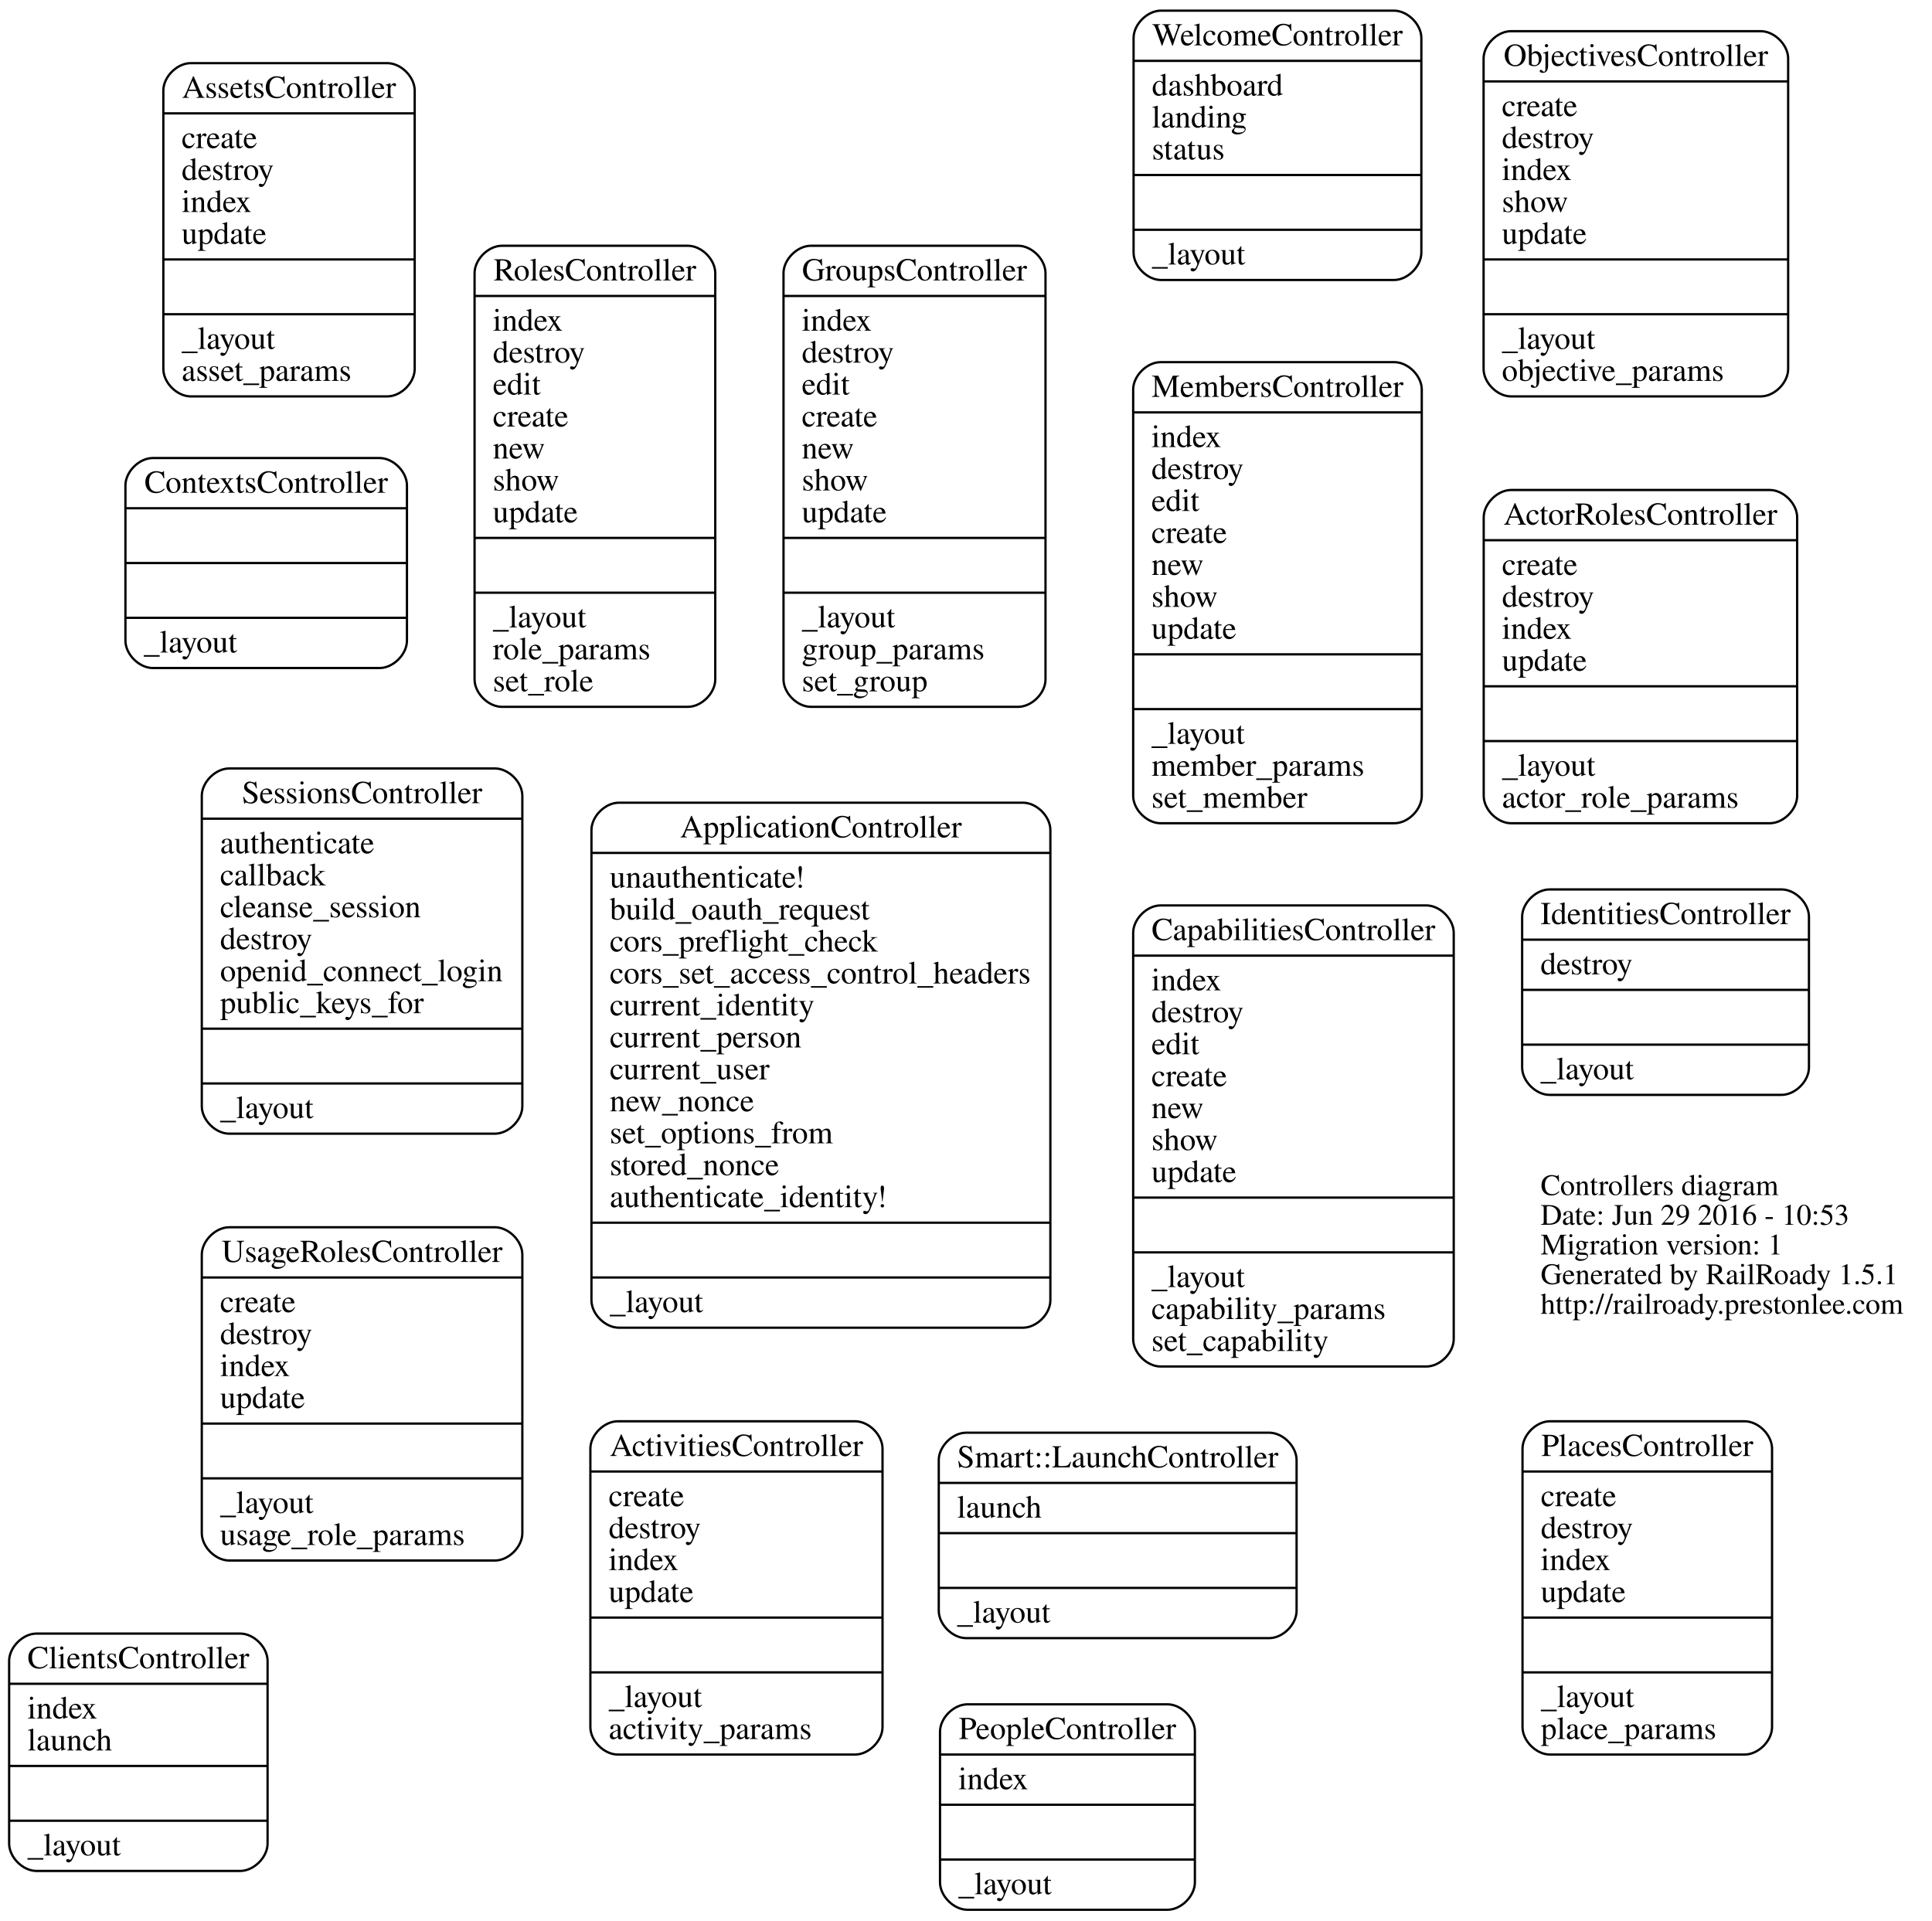
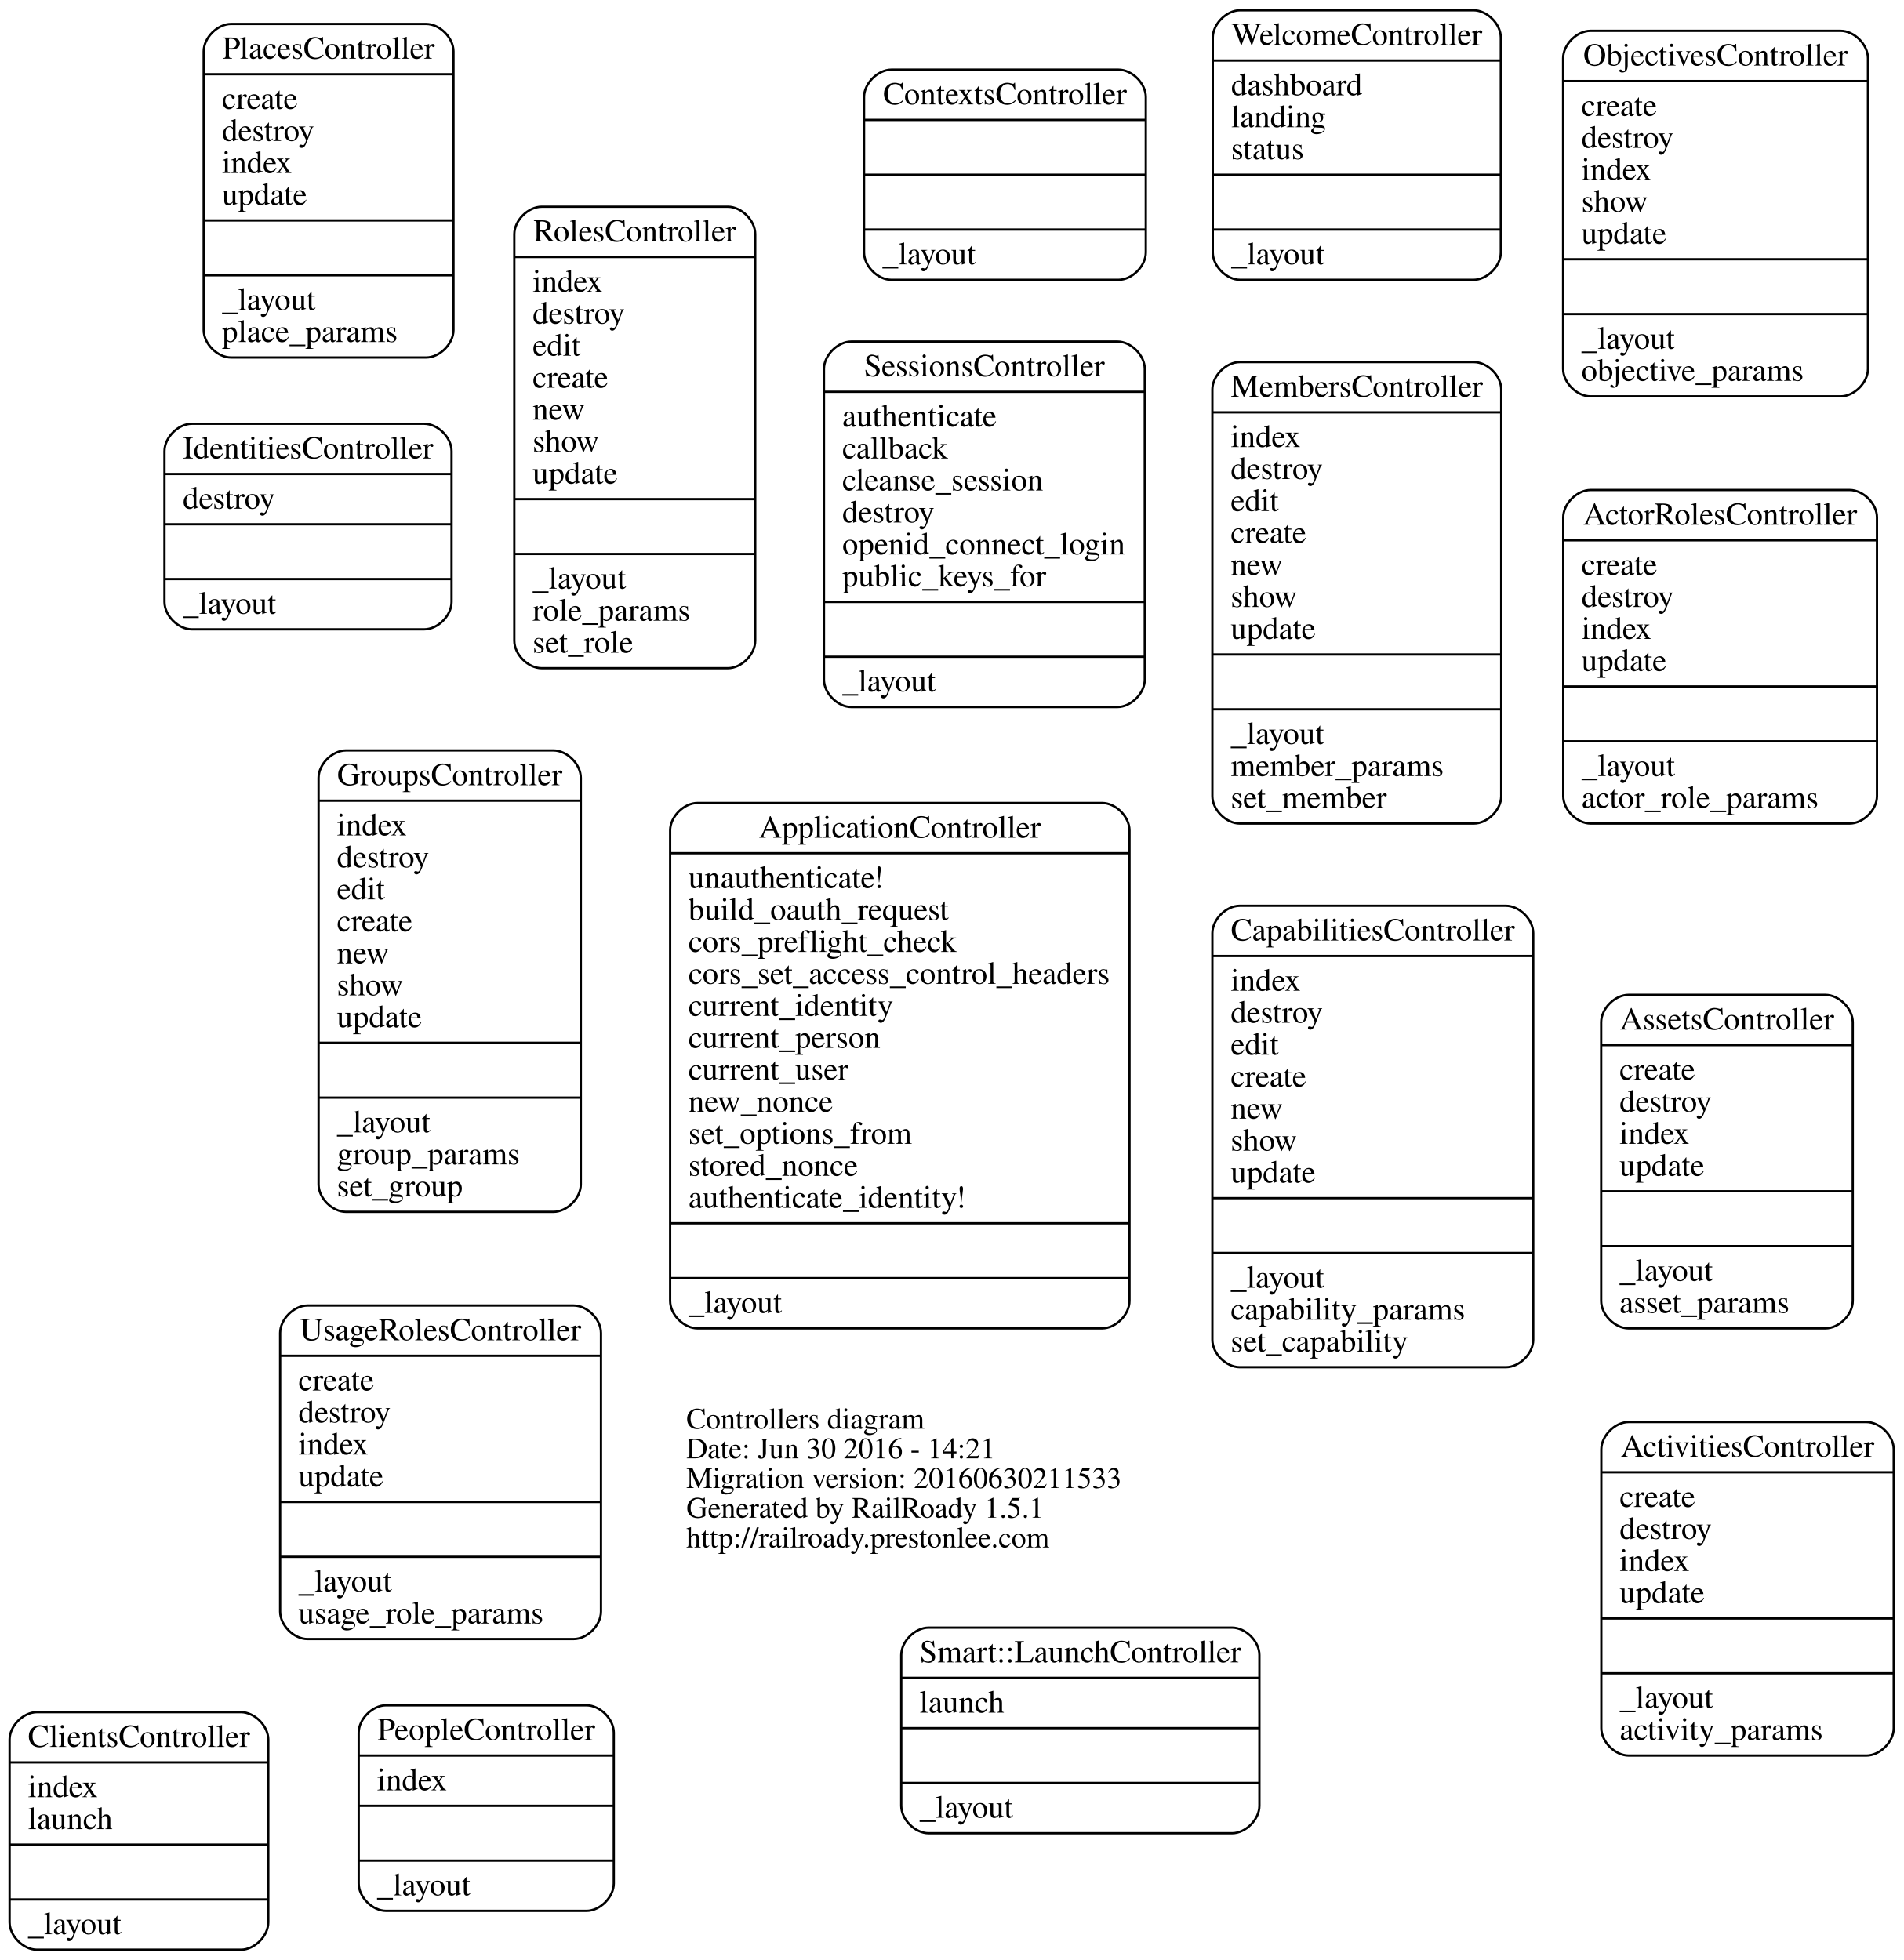
- <svg xmlns="http://www.w3.org/2000/svg" width="846pt" height="841pt" viewBox="0.00 0.00 846.33 841.00">
-   <g id="graph0" class="graph" transform="scale(1 1) rotate(0) translate(360.607 463.5)">
-     <polygon fill="none" stroke="none" points="-360.607,377.5 -360.607,-463.5 485.72,-463.5 485.72,377.5 -360.607,377.5" />
+ <svg xmlns="http://www.w3.org/2000/svg" width="833pt" height="858pt" viewBox="0.00 0.00 832.60 858.00">
+   <g id="graph0" class="graph" transform="scale(1 1) rotate(0) translate(394.607 463.5)">
+     <polygon fill="none" stroke="none" points="-394.607,394.5 -394.607,-463.5 437.99,-463.5 437.99,394.5 -394.607,394.5" />
    <g id="node1" class="node">
-       <text text-anchor="start" x="314.28" y="59.9" font-family="Times,serif" font-size="13.00">Controllers diagram</text>
-       <text text-anchor="start" x="314.28" y="72.9" font-family="Times,serif" font-size="13.00">Date: Jun 29 2016 - 10:53</text>
-       <text text-anchor="start" x="314.28" y="85.9" font-family="Times,serif" font-size="13.00">Migration version: 1</text>
-       <text text-anchor="start" x="314.28" y="98.9" font-family="Times,serif" font-size="13.00">Generated by RailRoady 1.5.1</text>
-       <text text-anchor="start" x="314.28" y="111.9" font-family="Times,serif" font-size="13.00">http://railroady.prestonlee.com</text>
+       <text text-anchor="start" x="-94.45" y="161.9" font-family="Times,serif" font-size="13.00">Controllers diagram</text>
+       <text text-anchor="start" x="-94.45" y="174.9" font-family="Times,serif" font-size="13.00">Date: Jun 30 2016 - 14:21</text>
+       <text text-anchor="start" x="-94.45" y="187.9" font-family="Times,serif" font-size="13.00">Migration version: 20160630211533</text>
+       <text text-anchor="start" x="-94.45" y="200.9" font-family="Times,serif" font-size="13.00">Generated by RailRoady 1.5.1</text>
+       <text text-anchor="start" x="-94.45" y="213.9" font-family="Times,serif" font-size="13.00">http://railroady.prestonlee.com</text>
    </g>
    <g id="node2" class="node">
-       <path fill="none" stroke="black" d="M-89.99,305C-89.99,305 13.99,305 13.99,305 19.99,305 25.99,299 25.99,293 25.99,293 25.99,171 25.99,171 25.99,165 19.99,159 13.99,159 13.99,159 -89.99,159 -89.99,159 -95.99,159 -101.99,165 -101.99,171 -101.99,171 -101.99,293 -101.99,293 -101.99,299 -95.99,305 -89.99,305" />
-       <text text-anchor="middle" x="-38" y="174.2" font-family="Times,serif" font-size="14.00">ActivitiesController</text>
-       <polyline fill="none" stroke="black" points="-101.99,181 25.99,181 " />
-       <text text-anchor="start" x="-93.99" y="196.2" font-family="Times,serif" font-size="14.00">create</text>
-       <text text-anchor="start" x="-93.99" y="210.2" font-family="Times,serif" font-size="14.00">destroy</text>
-       <text text-anchor="start" x="-93.99" y="224.2" font-family="Times,serif" font-size="14.00">index</text>
-       <text text-anchor="start" x="-93.99" y="238.2" font-family="Times,serif" font-size="14.00">update</text>
-       <polyline fill="none" stroke="black" points="-101.99,245 25.99,245 " />
-       <polyline fill="none" stroke="black" points="-101.99,269 25.99,269 " />
-       <text text-anchor="start" x="-93.99" y="284.2" font-family="Times,serif" font-size="14.00">_layout</text>
-       <text text-anchor="start" x="-93.99" y="298.2" font-family="Times,serif" font-size="14.00">activity_params</text>
+       <path fill="none" stroke="black" d="M318.01,305C318.01,305 421.99,305 421.99,305 427.99,305 433.99,299 433.99,293 433.99,293 433.99,171 433.99,171 433.99,165 427.99,159 421.99,159 421.99,159 318.01,159 318.01,159 312.01,159 306.01,165 306.01,171 306.01,171 306.01,293 306.01,293 306.01,299 312.01,305 318.01,305" />
+       <text text-anchor="middle" x="370" y="174.2" font-family="Times,serif" font-size="14.00">ActivitiesController</text>
+       <polyline fill="none" stroke="black" points="306.01,181 433.99,181 " />
+       <text text-anchor="start" x="314.01" y="196.2" font-family="Times,serif" font-size="14.00">create</text>
+       <text text-anchor="start" x="314.01" y="210.2" font-family="Times,serif" font-size="14.00">destroy</text>
+       <text text-anchor="start" x="314.01" y="224.2" font-family="Times,serif" font-size="14.00">index</text>
+       <text text-anchor="start" x="314.01" y="238.2" font-family="Times,serif" font-size="14.00">update</text>
+       <polyline fill="none" stroke="black" points="306.01,245 433.99,245 " />
+       <polyline fill="none" stroke="black" points="306.01,269 433.99,269 " />
+       <text text-anchor="start" x="314.01" y="284.2" font-family="Times,serif" font-size="14.00">_layout</text>
+       <text text-anchor="start" x="314.01" y="298.2" font-family="Times,serif" font-size="14.00">activity_params</text>
    </g>
    <g id="node3" class="node">
      <path fill="none" stroke="black" d="M301.345,-103C301.345,-103 414.655,-103 414.655,-103 420.655,-103 426.655,-109 426.655,-115 426.655,-115 426.655,-237 426.655,-237 426.655,-243 420.655,-249 414.655,-249 414.655,-249 301.345,-249 301.345,-249 295.345,-249 289.345,-243 289.345,-237 289.345,-237 289.345,-115 289.345,-115 289.345,-109 295.345,-103 301.345,-103" />
      <text text-anchor="middle" x="358" y="-233.8" font-family="Times,serif" font-size="14.00">ActorRolesController</text>
      <polyline fill="none" stroke="black" points="289.345,-227 426.655,-227 " />
      <text text-anchor="start" x="297.345" y="-211.8" font-family="Times,serif" font-size="14.00">create</text>
      <text text-anchor="start" x="297.345" y="-197.8" font-family="Times,serif" font-size="14.00">destroy</text>
      <text text-anchor="start" x="297.345" y="-183.8" font-family="Times,serif" font-size="14.00">index</text>
      <text text-anchor="start" x="297.345" y="-169.8" font-family="Times,serif" font-size="14.00">update</text>
      <polyline fill="none" stroke="black" points="289.345,-163 426.655,-163 " />
      <polyline fill="none" stroke="black" points="289.345,-139 426.655,-139 " />
      <text text-anchor="start" x="297.345" y="-123.8" font-family="Times,serif" font-size="14.00">_layout</text>
      <text text-anchor="start" x="297.345" y="-109.8" font-family="Times,serif" font-size="14.00">actor_role_params</text>
    </g>
    <g id="node4" class="node">
      <path fill="none" stroke="black" d="M-89.518,118C-89.518,118 87.518,118 87.518,118 93.518,118 99.518,112 99.518,106 99.518,106 99.518,-100 99.518,-100 99.518,-106 93.518,-112 87.518,-112 87.518,-112 -89.518,-112 -89.518,-112 -95.518,-112 -101.518,-106 -101.518,-100 -101.518,-100 -101.518,106 -101.518,106 -101.518,112 -95.518,118 -89.518,118" />
      <text text-anchor="middle" x="-1" y="-96.8" font-family="Times,serif" font-size="14.00">ApplicationController</text>
      <polyline fill="none" stroke="black" points="-101.518,-90 99.518,-90 " />
      <text text-anchor="start" x="-93.518" y="-74.8" font-family="Times,serif" font-size="14.00">unauthenticate!</text>
      <text text-anchor="start" x="-93.518" y="-60.8" font-family="Times,serif" font-size="14.00">build_oauth_request</text>
      <text text-anchor="start" x="-93.518" y="-46.8" font-family="Times,serif" font-size="14.00">cors_preflight_check</text>
      <text text-anchor="start" x="-93.518" y="-32.8" font-family="Times,serif" font-size="14.00">cors_set_access_control_headers</text>
      <text text-anchor="start" x="-93.518" y="-18.8" font-family="Times,serif" font-size="14.00">current_identity</text>
      <text text-anchor="start" x="-93.518" y="-4.8" font-family="Times,serif" font-size="14.00">current_person</text>
      <text text-anchor="start" x="-93.518" y="9.2" font-family="Times,serif" font-size="14.00">current_user</text>
      <text text-anchor="start" x="-93.518" y="23.2" font-family="Times,serif" font-size="14.00">new_nonce</text>
      <text text-anchor="start" x="-93.518" y="37.2" font-family="Times,serif" font-size="14.00">set_options_from</text>
      <text text-anchor="start" x="-93.518" y="51.2" font-family="Times,serif" font-size="14.00">stored_nonce</text>
      <text text-anchor="start" x="-93.518" y="65.2" font-family="Times,serif" font-size="14.00">authenticate_identity!</text>
      <polyline fill="none" stroke="black" points="-101.518,72 99.518,72 " />
      <polyline fill="none" stroke="black" points="-101.518,96 99.518,96 " />
      <text text-anchor="start" x="-93.518" y="111.2" font-family="Times,serif" font-size="14.00">_layout</text>
    </g>
    <g id="node5" class="node">
-       <path fill="none" stroke="black" d="M-277.052,-290C-277.052,-290 -190.948,-290 -190.948,-290 -184.948,-290 -178.948,-296 -178.948,-302 -178.948,-302 -178.948,-424 -178.948,-424 -178.948,-430 -184.948,-436 -190.948,-436 -190.948,-436 -277.052,-436 -277.052,-436 -283.052,-436 -289.052,-430 -289.052,-424 -289.052,-424 -289.052,-302 -289.052,-302 -289.052,-296 -283.052,-290 -277.052,-290" />
-       <text text-anchor="middle" x="-234" y="-420.8" font-family="Times,serif" font-size="14.00">AssetsController</text>
-       <polyline fill="none" stroke="black" points="-289.052,-414 -178.948,-414 " />
-       <text text-anchor="start" x="-281.052" y="-398.8" font-family="Times,serif" font-size="14.00">create</text>
-       <text text-anchor="start" x="-281.052" y="-384.8" font-family="Times,serif" font-size="14.00">destroy</text>
-       <text text-anchor="start" x="-281.052" y="-370.8" font-family="Times,serif" font-size="14.00">index</text>
-       <text text-anchor="start" x="-281.052" y="-356.8" font-family="Times,serif" font-size="14.00">update</text>
-       <polyline fill="none" stroke="black" points="-289.052,-350 -178.948,-350 " />
-       <polyline fill="none" stroke="black" points="-289.052,-326 -178.948,-326 " />
-       <text text-anchor="start" x="-281.052" y="-310.8" font-family="Times,serif" font-size="14.00">_layout</text>
-       <text text-anchor="start" x="-281.052" y="-296.8" font-family="Times,serif" font-size="14.00">asset_params</text>
+       <path fill="none" stroke="black" d="M317.948,118C317.948,118 404.052,118 404.052,118 410.052,118 416.052,112 416.052,106 416.052,106 416.052,-16 416.052,-16 416.052,-22 410.052,-28 404.052,-28 404.052,-28 317.948,-28 317.948,-28 311.948,-28 305.948,-22 305.948,-16 305.948,-16 305.948,106 305.948,106 305.948,112 311.948,118 317.948,118" />
+       <text text-anchor="middle" x="361" y="-12.8" font-family="Times,serif" font-size="14.00">AssetsController</text>
+       <polyline fill="none" stroke="black" points="305.948,-6 416.052,-6 " />
+       <text text-anchor="start" x="313.948" y="9.2" font-family="Times,serif" font-size="14.00">create</text>
+       <text text-anchor="start" x="313.948" y="23.2" font-family="Times,serif" font-size="14.00">destroy</text>
+       <text text-anchor="start" x="313.948" y="37.2" font-family="Times,serif" font-size="14.00">index</text>
+       <text text-anchor="start" x="313.948" y="51.2" font-family="Times,serif" font-size="14.00">update</text>
+       <polyline fill="none" stroke="black" points="305.948,58 416.052,58 " />
+       <polyline fill="none" stroke="black" points="305.948,82 416.052,82 " />
+       <text text-anchor="start" x="313.948" y="97.2" font-family="Times,serif" font-size="14.00">_layout</text>
+       <text text-anchor="start" x="313.948" y="111.2" font-family="Times,serif" font-size="14.00">asset_params</text>
    </g>
    <g id="node6" class="node">
      <path fill="none" stroke="black" d="M147.79,135C147.79,135 264.21,135 264.21,135 270.21,135 276.21,129 276.21,123 276.21,123 276.21,-55 276.21,-55 276.21,-61 270.21,-67 264.21,-67 264.21,-67 147.79,-67 147.79,-67 141.79,-67 135.79,-61 135.79,-55 135.79,-55 135.79,123 135.79,123 135.79,129 141.79,135 147.79,135" />
      <text text-anchor="middle" x="206" y="-51.8" font-family="Times,serif" font-size="14.00">CapabilitiesController</text>
      <polyline fill="none" stroke="black" points="135.79,-45 276.21,-45 " />
      <text text-anchor="start" x="143.79" y="-29.8" font-family="Times,serif" font-size="14.00">index</text>
      <text text-anchor="start" x="143.79" y="-15.8" font-family="Times,serif" font-size="14.00">destroy</text>
      <text text-anchor="start" x="143.79" y="-1.8" font-family="Times,serif" font-size="14.00">edit</text>
      <text text-anchor="start" x="143.79" y="12.2" font-family="Times,serif" font-size="14.00">create</text>
      <text text-anchor="start" x="143.79" y="26.2" font-family="Times,serif" font-size="14.00">new</text>
      <text text-anchor="start" x="143.79" y="40.2" font-family="Times,serif" font-size="14.00">show</text>
      <text text-anchor="start" x="143.79" y="54.2" font-family="Times,serif" font-size="14.00">update</text>
      <polyline fill="none" stroke="black" points="135.79,61 276.21,61 " />
      <polyline fill="none" stroke="black" points="135.79,85 276.21,85 " />
      <text text-anchor="start" x="143.79" y="100.2" font-family="Times,serif" font-size="14.00">_layout</text>
      <text text-anchor="start" x="143.79" y="114.2" font-family="Times,serif" font-size="14.00">capability_params</text>
      <text text-anchor="start" x="143.79" y="128.2" font-family="Times,serif" font-size="14.00">set_capability</text>
    </g>
    <g id="node7" class="node">
-       <path fill="none" stroke="black" d="M-344.607,356C-344.607,356 -255.393,356 -255.393,356 -249.393,356 -243.393,350 -243.393,344 -243.393,344 -243.393,264 -243.393,264 -243.393,258 -249.393,252 -255.393,252 -255.393,252 -344.607,252 -344.607,252 -350.607,252 -356.607,258 -356.607,264 -356.607,264 -356.607,344 -356.607,344 -356.607,350 -350.607,356 -344.607,356" />
-       <text text-anchor="middle" x="-300" y="267.2" font-family="Times,serif" font-size="14.00">ClientsController</text>
-       <polyline fill="none" stroke="black" points="-356.607,274 -243.393,274 " />
-       <text text-anchor="start" x="-348.607" y="289.2" font-family="Times,serif" font-size="14.00">index</text>
-       <text text-anchor="start" x="-348.607" y="303.2" font-family="Times,serif" font-size="14.00">launch</text>
-       <polyline fill="none" stroke="black" points="-356.607,310 -243.393,310 " />
-       <polyline fill="none" stroke="black" points="-356.607,334 -243.393,334 " />
-       <text text-anchor="start" x="-348.607" y="349.2" font-family="Times,serif" font-size="14.00">_layout</text>
+       <path fill="none" stroke="black" d="M-378.607,390C-378.607,390 -289.393,390 -289.393,390 -283.393,390 -277.393,384 -277.393,378 -277.393,378 -277.393,298 -277.393,298 -277.393,292 -283.393,286 -289.393,286 -289.393,286 -378.607,286 -378.607,286 -384.607,286 -390.607,292 -390.607,298 -390.607,298 -390.607,378 -390.607,378 -390.607,384 -384.607,390 -378.607,390" />
+       <text text-anchor="middle" x="-334" y="301.2" font-family="Times,serif" font-size="14.00">ClientsController</text>
+       <polyline fill="none" stroke="black" points="-390.607,308 -277.393,308 " />
+       <text text-anchor="start" x="-382.607" y="323.2" font-family="Times,serif" font-size="14.00">index</text>
+       <text text-anchor="start" x="-382.607" y="337.2" font-family="Times,serif" font-size="14.00">launch</text>
+       <polyline fill="none" stroke="black" points="-390.607,344 -277.393,344 " />
+       <polyline fill="none" stroke="black" points="-390.607,368 -277.393,368 " />
+       <text text-anchor="start" x="-382.607" y="383.2" font-family="Times,serif" font-size="14.00">_layout</text>
    </g>
    <g id="node8" class="node">
-       <path fill="none" stroke="black" d="M-293.662,-171C-293.662,-171 -194.338,-171 -194.338,-171 -188.338,-171 -182.338,-177 -182.338,-183 -182.338,-183 -182.338,-251 -182.338,-251 -182.338,-257 -188.338,-263 -194.338,-263 -194.338,-263 -293.662,-263 -293.662,-263 -299.662,-263 -305.662,-257 -305.662,-251 -305.662,-251 -305.662,-183 -305.662,-183 -305.662,-177 -299.662,-171 -293.662,-171" />
-       <text text-anchor="middle" x="-244" y="-247.8" font-family="Times,serif" font-size="14.00">ContextsController</text>
-       <polyline fill="none" stroke="black" points="-305.662,-241 -182.338,-241 " />
-       <polyline fill="none" stroke="black" points="-305.662,-217 -182.338,-217 " />
-       <polyline fill="none" stroke="black" points="-305.662,-193 -182.338,-193 " />
-       <text text-anchor="start" x="-297.662" y="-177.8" font-family="Times,serif" font-size="14.00">_layout</text>
+       <path fill="none" stroke="black" d="M-4.662,-341C-4.662,-341 94.662,-341 94.662,-341 100.662,-341 106.662,-347 106.662,-353 106.662,-353 106.662,-421 106.662,-421 106.662,-427 100.662,-433 94.662,-433 94.662,-433 -4.662,-433 -4.662,-433 -10.662,-433 -16.662,-427 -16.662,-421 -16.662,-421 -16.662,-353 -16.662,-353 -16.662,-347 -10.662,-341 -4.662,-341" />
+       <text text-anchor="middle" x="45" y="-417.8" font-family="Times,serif" font-size="14.00">ContextsController</text>
+       <polyline fill="none" stroke="black" points="-16.662,-411 106.662,-411 " />
+       <polyline fill="none" stroke="black" points="-16.662,-387 106.662,-387 " />
+       <polyline fill="none" stroke="black" points="-16.662,-363 106.662,-363 " />
+       <text text-anchor="start" x="-8.662" y="-347.8" font-family="Times,serif" font-size="14.00">_layout</text>
    </g>
    <g id="node9" class="node">
-       <path fill="none" stroke="black" d="M-5.383,-154C-5.383,-154 85.383,-154 85.383,-154 91.383,-154 97.383,-160 97.383,-166 97.383,-166 97.383,-344 97.383,-344 97.383,-350 91.383,-356 85.383,-356 85.383,-356 -5.383,-356 -5.383,-356 -11.383,-356 -17.383,-350 -17.383,-344 -17.383,-344 -17.383,-166 -17.383,-166 -17.383,-160 -11.383,-154 -5.383,-154" />
-       <text text-anchor="middle" x="40" y="-340.8" font-family="Times,serif" font-size="14.00">GroupsController</text>
-       <polyline fill="none" stroke="black" points="-17.383,-334 97.383,-334 " />
-       <text text-anchor="start" x="-9.383" y="-318.8" font-family="Times,serif" font-size="14.00">index</text>
-       <text text-anchor="start" x="-9.383" y="-304.8" font-family="Times,serif" font-size="14.00">destroy</text>
-       <text text-anchor="start" x="-9.383" y="-290.8" font-family="Times,serif" font-size="14.00">edit</text>
-       <text text-anchor="start" x="-9.383" y="-276.8" font-family="Times,serif" font-size="14.00">create</text>
-       <text text-anchor="start" x="-9.383" y="-262.8" font-family="Times,serif" font-size="14.00">new</text>
-       <text text-anchor="start" x="-9.383" y="-248.8" font-family="Times,serif" font-size="14.00">show</text>
-       <text text-anchor="start" x="-9.383" y="-234.8" font-family="Times,serif" font-size="14.00">update</text>
-       <polyline fill="none" stroke="black" points="-17.383,-228 97.383,-228 " />
-       <polyline fill="none" stroke="black" points="-17.383,-204 97.383,-204 " />
-       <text text-anchor="start" x="-9.383" y="-188.8" font-family="Times,serif" font-size="14.00">_layout</text>
-       <text text-anchor="start" x="-9.383" y="-174.8" font-family="Times,serif" font-size="14.00">group_params</text>
-       <text text-anchor="start" x="-9.383" y="-160.8" font-family="Times,serif" font-size="14.00">set_group</text>
+       <path fill="none" stroke="black" d="M-243.383,67C-243.383,67 -152.617,67 -152.617,67 -146.617,67 -140.617,61 -140.617,55 -140.617,55 -140.617,-123 -140.617,-123 -140.617,-129 -146.617,-135 -152.617,-135 -152.617,-135 -243.383,-135 -243.383,-135 -249.383,-135 -255.383,-129 -255.383,-123 -255.383,-123 -255.383,55 -255.383,55 -255.383,61 -249.383,67 -243.383,67" />
+       <text text-anchor="middle" x="-198" y="-119.8" font-family="Times,serif" font-size="14.00">GroupsController</text>
+       <polyline fill="none" stroke="black" points="-255.383,-113 -140.617,-113 " />
+       <text text-anchor="start" x="-247.383" y="-97.8" font-family="Times,serif" font-size="14.00">index</text>
+       <text text-anchor="start" x="-247.383" y="-83.8" font-family="Times,serif" font-size="14.00">destroy</text>
+       <text text-anchor="start" x="-247.383" y="-69.8" font-family="Times,serif" font-size="14.00">edit</text>
+       <text text-anchor="start" x="-247.383" y="-55.8" font-family="Times,serif" font-size="14.00">create</text>
+       <text text-anchor="start" x="-247.383" y="-41.8" font-family="Times,serif" font-size="14.00">new</text>
+       <text text-anchor="start" x="-247.383" y="-27.8" font-family="Times,serif" font-size="14.00">show</text>
+       <text text-anchor="start" x="-247.383" y="-13.8" font-family="Times,serif" font-size="14.00">update</text>
+       <polyline fill="none" stroke="black" points="-255.383,-7 -140.617,-7 " />
+       <polyline fill="none" stroke="black" points="-255.383,17 -140.617,17 " />
+       <text text-anchor="start" x="-247.383" y="32.2" font-family="Times,serif" font-size="14.00">_layout</text>
+       <text text-anchor="start" x="-247.383" y="46.2" font-family="Times,serif" font-size="14.00">group_params</text>
+       <text text-anchor="start" x="-247.383" y="60.2" font-family="Times,serif" font-size="14.00">set_group</text>
    </g>
    <g id="node10" class="node">
-       <path fill="none" stroke="black" d="M318.179,16C318.179,16 419.821,16 419.821,16 425.821,16 431.821,10 431.821,4 431.821,4 431.821,-62 431.821,-62 431.821,-68 425.821,-74 419.821,-74 419.821,-74 318.179,-74 318.179,-74 312.179,-74 306.179,-68 306.179,-62 306.179,-62 306.179,4 306.179,4 306.179,10 312.179,16 318.179,16" />
-       <text text-anchor="middle" x="369" y="-58.8" font-family="Times,serif" font-size="14.00">IdentitiesController</text>
-       <polyline fill="none" stroke="black" points="306.179,-52 431.821,-52 " />
-       <text text-anchor="start" x="314.179" y="-36.8" font-family="Times,serif" font-size="14.00">destroy</text>
-       <polyline fill="none" stroke="black" points="306.179,-30 431.821,-30 " />
-       <polyline fill="none" stroke="black" points="306.179,-6 431.821,-6 " />
-       <text text-anchor="start" x="314.179" y="9.2" font-family="Times,serif" font-size="14.00">_layout</text>
+       <path fill="none" stroke="black" d="M-310.821,-188C-310.821,-188 -209.179,-188 -209.179,-188 -203.179,-188 -197.179,-194 -197.179,-200 -197.179,-200 -197.179,-266 -197.179,-266 -197.179,-272 -203.179,-278 -209.179,-278 -209.179,-278 -310.821,-278 -310.821,-278 -316.821,-278 -322.821,-272 -322.821,-266 -322.821,-266 -322.821,-200 -322.821,-200 -322.821,-194 -316.821,-188 -310.821,-188" />
+       <text text-anchor="middle" x="-260" y="-262.8" font-family="Times,serif" font-size="14.00">IdentitiesController</text>
+       <polyline fill="none" stroke="black" points="-322.821,-256 -197.179,-256 " />
+       <text text-anchor="start" x="-314.821" y="-240.8" font-family="Times,serif" font-size="14.00">destroy</text>
+       <polyline fill="none" stroke="black" points="-322.821,-234 -197.179,-234 " />
+       <polyline fill="none" stroke="black" points="-322.821,-210 -197.179,-210 " />
+       <text text-anchor="start" x="-314.821" y="-194.8" font-family="Times,serif" font-size="14.00">_layout</text>
    </g>
    <g id="node11" class="node">
      <path fill="none" stroke="black" d="M147.79,-103C147.79,-103 250.21,-103 250.21,-103 256.21,-103 262.21,-109 262.21,-115 262.21,-115 262.21,-293 262.21,-293 262.21,-299 256.21,-305 250.21,-305 250.21,-305 147.79,-305 147.79,-305 141.79,-305 135.79,-299 135.79,-293 135.79,-293 135.79,-115 135.79,-115 135.79,-109 141.79,-103 147.79,-103" />
      <text text-anchor="middle" x="199" y="-289.8" font-family="Times,serif" font-size="14.00">MembersController</text>
      <polyline fill="none" stroke="black" points="135.79,-283 262.21,-283 " />
      <text text-anchor="start" x="143.79" y="-267.8" font-family="Times,serif" font-size="14.00">index</text>
      <text text-anchor="start" x="143.79" y="-253.8" font-family="Times,serif" font-size="14.00">destroy</text>
      <text text-anchor="start" x="143.79" y="-239.8" font-family="Times,serif" font-size="14.00">edit</text>
      <text text-anchor="start" x="143.79" y="-225.8" font-family="Times,serif" font-size="14.00">create</text>
      <text text-anchor="start" x="143.79" y="-211.8" font-family="Times,serif" font-size="14.00">new</text>
      <text text-anchor="start" x="143.79" y="-197.8" font-family="Times,serif" font-size="14.00">show</text>
      <text text-anchor="start" x="143.79" y="-183.8" font-family="Times,serif" font-size="14.00">update</text>
      <polyline fill="none" stroke="black" points="135.79,-177 262.21,-177 " />
      <polyline fill="none" stroke="black" points="135.79,-153 262.21,-153 " />
      <text text-anchor="start" x="143.79" y="-137.8" font-family="Times,serif" font-size="14.00">_layout</text>
      <text text-anchor="start" x="143.79" y="-123.8" font-family="Times,serif" font-size="14.00">member_params</text>
      <text text-anchor="start" x="143.79" y="-109.8" font-family="Times,serif" font-size="14.00">set_member</text>
    </g>
    <g id="node12" class="node">
      <path fill="none" stroke="black" d="M301.293,-290C301.293,-290 410.707,-290 410.707,-290 416.707,-290 422.707,-296 422.707,-302 422.707,-302 422.707,-438 422.707,-438 422.707,-444 416.707,-450 410.707,-450 410.707,-450 301.293,-450 301.293,-450 295.293,-450 289.293,-444 289.293,-438 289.293,-438 289.293,-302 289.293,-302 289.293,-296 295.293,-290 301.293,-290" />
      <text text-anchor="middle" x="356" y="-434.8" font-family="Times,serif" font-size="14.00">ObjectivesController</text>
      <polyline fill="none" stroke="black" points="289.293,-428 422.707,-428 " />
      <text text-anchor="start" x="297.293" y="-412.8" font-family="Times,serif" font-size="14.00">create</text>
      <text text-anchor="start" x="297.293" y="-398.8" font-family="Times,serif" font-size="14.00">destroy</text>
      <text text-anchor="start" x="297.293" y="-384.8" font-family="Times,serif" font-size="14.00">index</text>
      <text text-anchor="start" x="297.293" y="-370.8" font-family="Times,serif" font-size="14.00">show</text>
      <text text-anchor="start" x="297.293" y="-356.8" font-family="Times,serif" font-size="14.00">update</text>
      <polyline fill="none" stroke="black" points="289.293,-350 422.707,-350 " />
      <polyline fill="none" stroke="black" points="289.293,-326 422.707,-326 " />
      <text text-anchor="start" x="297.293" y="-310.8" font-family="Times,serif" font-size="14.00">_layout</text>
      <text text-anchor="start" x="297.293" y="-296.8" font-family="Times,serif" font-size="14.00">objective_params</text>
    </g>
    <g id="node13" class="node">
-       <path fill="none" stroke="black" d="M63.176,373C63.176,373 150.824,373 150.824,373 156.824,373 162.824,367 162.824,361 162.824,361 162.824,295 162.824,295 162.824,289 156.824,283 150.824,283 150.824,283 63.176,283 63.176,283 57.176,283 51.176,289 51.176,295 51.176,295 51.176,361 51.176,361 51.176,367 57.176,373 63.176,373" />
-       <text text-anchor="middle" x="107" y="298.2" font-family="Times,serif" font-size="14.00">PeopleController</text>
-       <polyline fill="none" stroke="black" points="51.176,305 162.824,305 " />
-       <text text-anchor="start" x="59.176" y="320.2" font-family="Times,serif" font-size="14.00">index</text>
-       <polyline fill="none" stroke="black" points="51.176,327 162.824,327 " />
-       <polyline fill="none" stroke="black" points="51.176,351 162.824,351 " />
-       <text text-anchor="start" x="59.176" y="366.2" font-family="Times,serif" font-size="14.00">_layout</text>
+       <path fill="none" stroke="black" d="M-225.824,373C-225.824,373 -138.176,373 -138.176,373 -132.176,373 -126.176,367 -126.176,361 -126.176,361 -126.176,295 -126.176,295 -126.176,289 -132.176,283 -138.176,283 -138.176,283 -225.824,283 -225.824,283 -231.824,283 -237.824,289 -237.824,295 -237.824,295 -237.824,361 -237.824,361 -237.824,367 -231.824,373 -225.824,373" />
+       <text text-anchor="middle" x="-182" y="298.2" font-family="Times,serif" font-size="14.00">PeopleController</text>
+       <polyline fill="none" stroke="black" points="-237.824,305 -126.176,305 " />
+       <text text-anchor="start" x="-229.824" y="320.2" font-family="Times,serif" font-size="14.00">index</text>
+       <polyline fill="none" stroke="black" points="-237.824,327 -126.176,327 " />
+       <polyline fill="none" stroke="black" points="-237.824,351 -126.176,351 " />
+       <text text-anchor="start" x="-229.824" y="366.2" font-family="Times,serif" font-size="14.00">_layout</text>
    </g>
    <g id="node14" class="node">
-       <path fill="none" stroke="black" d="M318.345,305C318.345,305 403.655,305 403.655,305 409.655,305 415.655,299 415.655,293 415.655,293 415.655,171 415.655,171 415.655,165 409.655,159 403.655,159 403.655,159 318.345,159 318.345,159 312.345,159 306.345,165 306.345,171 306.345,171 306.345,293 306.345,293 306.345,299 312.345,305 318.345,305" />
-       <text text-anchor="middle" x="361" y="174.2" font-family="Times,serif" font-size="14.00">PlacesController</text>
-       <polyline fill="none" stroke="black" points="306.345,181 415.655,181 " />
-       <text text-anchor="start" x="314.345" y="196.2" font-family="Times,serif" font-size="14.00">create</text>
-       <text text-anchor="start" x="314.345" y="210.2" font-family="Times,serif" font-size="14.00">destroy</text>
-       <text text-anchor="start" x="314.345" y="224.2" font-family="Times,serif" font-size="14.00">index</text>
-       <text text-anchor="start" x="314.345" y="238.2" font-family="Times,serif" font-size="14.00">update</text>
-       <polyline fill="none" stroke="black" points="306.345,245 415.655,245 " />
-       <polyline fill="none" stroke="black" points="306.345,269 415.655,269 " />
-       <text text-anchor="start" x="314.345" y="284.2" font-family="Times,serif" font-size="14.00">_layout</text>
-       <text text-anchor="start" x="314.345" y="298.2" font-family="Times,serif" font-size="14.00">place_params</text>
+       <path fill="none" stroke="black" d="M-293.655,-307C-293.655,-307 -208.345,-307 -208.345,-307 -202.345,-307 -196.345,-313 -196.345,-319 -196.345,-319 -196.345,-441 -196.345,-441 -196.345,-447 -202.345,-453 -208.345,-453 -208.345,-453 -293.655,-453 -293.655,-453 -299.655,-453 -305.655,-447 -305.655,-441 -305.655,-441 -305.655,-319 -305.655,-319 -305.655,-313 -299.655,-307 -293.655,-307" />
+       <text text-anchor="middle" x="-251" y="-437.8" font-family="Times,serif" font-size="14.00">PlacesController</text>
+       <polyline fill="none" stroke="black" points="-305.655,-431 -196.345,-431 " />
+       <text text-anchor="start" x="-297.655" y="-415.8" font-family="Times,serif" font-size="14.00">create</text>
+       <text text-anchor="start" x="-297.655" y="-401.8" font-family="Times,serif" font-size="14.00">destroy</text>
+       <text text-anchor="start" x="-297.655" y="-387.8" font-family="Times,serif" font-size="14.00">index</text>
+       <text text-anchor="start" x="-297.655" y="-373.8" font-family="Times,serif" font-size="14.00">update</text>
+       <polyline fill="none" stroke="black" points="-305.655,-367 -196.345,-367 " />
+       <polyline fill="none" stroke="black" points="-305.655,-343 -196.345,-343 " />
+       <text text-anchor="start" x="-297.655" y="-327.8" font-family="Times,serif" font-size="14.00">_layout</text>
+       <text text-anchor="start" x="-297.655" y="-313.8" font-family="Times,serif" font-size="14.00">place_params</text>
    </g>
    <g id="node15" class="node">
-       <path fill="none" stroke="black" d="M-140.717,-154C-140.717,-154 -59.283,-154 -59.283,-154 -53.283,-154 -47.283,-160 -47.283,-166 -47.283,-166 -47.283,-344 -47.283,-344 -47.283,-350 -53.283,-356 -59.283,-356 -59.283,-356 -140.717,-356 -140.717,-356 -146.717,-356 -152.717,-350 -152.717,-344 -152.717,-344 -152.717,-166 -152.717,-166 -152.717,-160 -146.717,-154 -140.717,-154" />
-       <text text-anchor="middle" x="-100" y="-340.8" font-family="Times,serif" font-size="14.00">RolesController</text>
-       <polyline fill="none" stroke="black" points="-152.717,-334 -47.283,-334 " />
-       <text text-anchor="start" x="-144.717" y="-318.8" font-family="Times,serif" font-size="14.00">index</text>
-       <text text-anchor="start" x="-144.717" y="-304.8" font-family="Times,serif" font-size="14.00">destroy</text>
-       <text text-anchor="start" x="-144.717" y="-290.8" font-family="Times,serif" font-size="14.00">edit</text>
-       <text text-anchor="start" x="-144.717" y="-276.8" font-family="Times,serif" font-size="14.00">create</text>
-       <text text-anchor="start" x="-144.717" y="-262.8" font-family="Times,serif" font-size="14.00">new</text>
-       <text text-anchor="start" x="-144.717" y="-248.8" font-family="Times,serif" font-size="14.00">show</text>
-       <text text-anchor="start" x="-144.717" y="-234.8" font-family="Times,serif" font-size="14.00">update</text>
-       <polyline fill="none" stroke="black" points="-152.717,-228 -47.283,-228 " />
-       <polyline fill="none" stroke="black" points="-152.717,-204 -47.283,-204 " />
-       <text text-anchor="start" x="-144.717" y="-188.8" font-family="Times,serif" font-size="14.00">_layout</text>
-       <text text-anchor="start" x="-144.717" y="-174.8" font-family="Times,serif" font-size="14.00">role_params</text>
-       <text text-anchor="start" x="-144.717" y="-160.8" font-family="Times,serif" font-size="14.00">set_role</text>
+       <path fill="none" stroke="black" d="M-157.717,-171C-157.717,-171 -76.283,-171 -76.283,-171 -70.283,-171 -64.283,-177 -64.283,-183 -64.283,-183 -64.283,-361 -64.283,-361 -64.283,-367 -70.283,-373 -76.283,-373 -76.283,-373 -157.717,-373 -157.717,-373 -163.717,-373 -169.717,-367 -169.717,-361 -169.717,-361 -169.717,-183 -169.717,-183 -169.717,-177 -163.717,-171 -157.717,-171" />
+       <text text-anchor="middle" x="-117" y="-357.8" font-family="Times,serif" font-size="14.00">RolesController</text>
+       <polyline fill="none" stroke="black" points="-169.717,-351 -64.283,-351 " />
+       <text text-anchor="start" x="-161.717" y="-335.8" font-family="Times,serif" font-size="14.00">index</text>
+       <text text-anchor="start" x="-161.717" y="-321.8" font-family="Times,serif" font-size="14.00">destroy</text>
+       <text text-anchor="start" x="-161.717" y="-307.8" font-family="Times,serif" font-size="14.00">edit</text>
+       <text text-anchor="start" x="-161.717" y="-293.8" font-family="Times,serif" font-size="14.00">create</text>
+       <text text-anchor="start" x="-161.717" y="-279.8" font-family="Times,serif" font-size="14.00">new</text>
+       <text text-anchor="start" x="-161.717" y="-265.8" font-family="Times,serif" font-size="14.00">show</text>
+       <text text-anchor="start" x="-161.717" y="-251.8" font-family="Times,serif" font-size="14.00">update</text>
+       <polyline fill="none" stroke="black" points="-169.717,-245 -64.283,-245 " />
+       <polyline fill="none" stroke="black" points="-169.717,-221 -64.283,-221 " />
+       <text text-anchor="start" x="-161.717" y="-205.8" font-family="Times,serif" font-size="14.00">_layout</text>
+       <text text-anchor="start" x="-161.717" y="-191.8" font-family="Times,serif" font-size="14.00">role_params</text>
+       <text text-anchor="start" x="-161.717" y="-177.8" font-family="Times,serif" font-size="14.00">set_role</text>
    </g>
    <g id="node16" class="node">
-       <path fill="none" stroke="black" d="M-260.207,33C-260.207,33 -143.793,33 -143.793,33 -137.793,33 -131.793,27 -131.793,21 -131.793,21 -131.793,-115 -131.793,-115 -131.793,-121 -137.793,-127 -143.793,-127 -143.793,-127 -260.207,-127 -260.207,-127 -266.207,-127 -272.207,-121 -272.207,-115 -272.207,-115 -272.207,21 -272.207,21 -272.207,27 -266.207,33 -260.207,33" />
-       <text text-anchor="middle" x="-202" y="-111.8" font-family="Times,serif" font-size="14.00">SessionsController</text>
-       <polyline fill="none" stroke="black" points="-272.207,-105 -131.793,-105 " />
-       <text text-anchor="start" x="-264.207" y="-89.8" font-family="Times,serif" font-size="14.00">authenticate</text>
-       <text text-anchor="start" x="-264.207" y="-75.8" font-family="Times,serif" font-size="14.00">callback</text>
-       <text text-anchor="start" x="-264.207" y="-61.8" font-family="Times,serif" font-size="14.00">cleanse_session</text>
-       <text text-anchor="start" x="-264.207" y="-47.8" font-family="Times,serif" font-size="14.00">destroy</text>
-       <text text-anchor="start" x="-264.207" y="-33.8" font-family="Times,serif" font-size="14.00">openid_connect_login</text>
-       <text text-anchor="start" x="-264.207" y="-19.8" font-family="Times,serif" font-size="14.00">public_keys_for</text>
-       <polyline fill="none" stroke="black" points="-272.207,-13 -131.793,-13 " />
-       <polyline fill="none" stroke="black" points="-272.207,11 -131.793,11 " />
-       <text text-anchor="start" x="-264.207" y="26.2" font-family="Times,serif" font-size="14.00">_layout</text>
+       <path fill="none" stroke="black" d="M-22.207,-154C-22.207,-154 94.207,-154 94.207,-154 100.207,-154 106.207,-160 106.207,-166 106.207,-166 106.207,-302 106.207,-302 106.207,-308 100.207,-314 94.207,-314 94.207,-314 -22.207,-314 -22.207,-314 -28.207,-314 -34.207,-308 -34.207,-302 -34.207,-302 -34.207,-166 -34.207,-166 -34.207,-160 -28.207,-154 -22.207,-154" />
+       <text text-anchor="middle" x="36" y="-298.8" font-family="Times,serif" font-size="14.00">SessionsController</text>
+       <polyline fill="none" stroke="black" points="-34.207,-292 106.207,-292 " />
+       <text text-anchor="start" x="-26.207" y="-276.8" font-family="Times,serif" font-size="14.00">authenticate</text>
+       <text text-anchor="start" x="-26.207" y="-262.8" font-family="Times,serif" font-size="14.00">callback</text>
+       <text text-anchor="start" x="-26.207" y="-248.8" font-family="Times,serif" font-size="14.00">cleanse_session</text>
+       <text text-anchor="start" x="-26.207" y="-234.8" font-family="Times,serif" font-size="14.00">destroy</text>
+       <text text-anchor="start" x="-26.207" y="-220.8" font-family="Times,serif" font-size="14.00">openid_connect_login</text>
+       <text text-anchor="start" x="-26.207" y="-206.8" font-family="Times,serif" font-size="14.00">public_keys_for</text>
+       <polyline fill="none" stroke="black" points="-34.207,-200 106.207,-200 " />
+       <polyline fill="none" stroke="black" points="-34.207,-176 106.207,-176 " />
+       <text text-anchor="start" x="-26.207" y="-160.8" font-family="Times,serif" font-size="14.00">_layout</text>
    </g>
    <g id="node17" class="node">
-       <path fill="none" stroke="black" d="M62.627,254C62.627,254 195.373,254 195.373,254 201.373,254 207.373,248 207.373,242 207.373,242 207.373,176 207.373,176 207.373,170 201.373,164 195.373,164 195.373,164 62.627,164 62.627,164 56.627,164 50.627,170 50.627,176 50.627,176 50.627,242 50.627,242 50.627,248 56.627,254 62.627,254" />
-       <text text-anchor="middle" x="129" y="179.2" font-family="Times,serif" font-size="14.00">Smart::LaunchController</text>
-       <polyline fill="none" stroke="black" points="50.627,186 207.373,186 " />
-       <text text-anchor="start" x="58.627" y="201.2" font-family="Times,serif" font-size="14.00">launch</text>
-       <polyline fill="none" stroke="black" points="50.627,208 207.373,208 " />
-       <polyline fill="none" stroke="black" points="50.627,232 207.373,232 " />
-       <text text-anchor="start" x="58.627" y="247.2" font-family="Times,serif" font-size="14.00">_layout</text>
+       <path fill="none" stroke="black" d="M11.627,339C11.627,339 144.373,339 144.373,339 150.373,339 156.373,333 156.373,327 156.373,327 156.373,261 156.373,261 156.373,255 150.373,249 144.373,249 144.373,249 11.627,249 11.627,249 5.627,249 -0.373,255 -0.373,261 -0.373,261 -0.373,327 -0.373,327 -0.373,333 5.627,339 11.627,339" />
+       <text text-anchor="middle" x="78" y="264.2" font-family="Times,serif" font-size="14.00">Smart::LaunchController</text>
+       <polyline fill="none" stroke="black" points="-0.373,271 156.373,271 " />
+       <text text-anchor="start" x="7.627" y="286.2" font-family="Times,serif" font-size="14.00">launch</text>
+       <polyline fill="none" stroke="black" points="-0.373,293 156.373,293 " />
+       <polyline fill="none" stroke="black" points="-0.373,317 156.373,317 " />
+       <text text-anchor="start" x="7.627" y="332.2" font-family="Times,serif" font-size="14.00">_layout</text>
    </g>
    <g id="node18" class="node">
-       <path fill="none" stroke="black" d="M-260.21,220C-260.21,220 -143.79,220 -143.79,220 -137.79,220 -131.79,214 -131.79,208 -131.79,208 -131.79,86 -131.79,86 -131.79,80 -137.79,74 -143.79,74 -143.79,74 -260.21,74 -260.21,74 -266.21,74 -272.21,80 -272.21,86 -272.21,86 -272.21,208 -272.21,208 -272.21,214 -266.21,220 -260.21,220" />
-       <text text-anchor="middle" x="-202" y="89.2" font-family="Times,serif" font-size="14.00">UsageRolesController</text>
-       <polyline fill="none" stroke="black" points="-272.21,96 -131.79,96 " />
-       <text text-anchor="start" x="-264.21" y="111.2" font-family="Times,serif" font-size="14.00">create</text>
-       <text text-anchor="start" x="-264.21" y="125.2" font-family="Times,serif" font-size="14.00">destroy</text>
-       <text text-anchor="start" x="-264.21" y="139.2" font-family="Times,serif" font-size="14.00">index</text>
-       <text text-anchor="start" x="-264.21" y="153.2" font-family="Times,serif" font-size="14.00">update</text>
-       <polyline fill="none" stroke="black" points="-272.21,160 -131.79,160 " />
-       <polyline fill="none" stroke="black" points="-272.21,184 -131.79,184 " />
-       <text text-anchor="start" x="-264.21" y="199.2" font-family="Times,serif" font-size="14.00">_layout</text>
-       <text text-anchor="start" x="-264.21" y="213.2" font-family="Times,serif" font-size="14.00">usage_role_params</text>
+       <path fill="none" stroke="black" d="M-260.21,254C-260.21,254 -143.79,254 -143.79,254 -137.79,254 -131.79,248 -131.79,242 -131.79,242 -131.79,120 -131.79,120 -131.79,114 -137.79,108 -143.79,108 -143.79,108 -260.21,108 -260.21,108 -266.21,108 -272.21,114 -272.21,120 -272.21,120 -272.21,242 -272.21,242 -272.21,248 -266.21,254 -260.21,254" />
+       <text text-anchor="middle" x="-202" y="123.2" font-family="Times,serif" font-size="14.00">UsageRolesController</text>
+       <polyline fill="none" stroke="black" points="-272.21,130 -131.79,130 " />
+       <text text-anchor="start" x="-264.21" y="145.2" font-family="Times,serif" font-size="14.00">create</text>
+       <text text-anchor="start" x="-264.21" y="159.2" font-family="Times,serif" font-size="14.00">destroy</text>
+       <text text-anchor="start" x="-264.21" y="173.2" font-family="Times,serif" font-size="14.00">index</text>
+       <text text-anchor="start" x="-264.21" y="187.2" font-family="Times,serif" font-size="14.00">update</text>
+       <polyline fill="none" stroke="black" points="-272.21,194 -131.79,194 " />
+       <polyline fill="none" stroke="black" points="-272.21,218 -131.79,218 " />
+       <text text-anchor="start" x="-264.21" y="233.2" font-family="Times,serif" font-size="14.00">_layout</text>
+       <text text-anchor="start" x="-264.21" y="247.2" font-family="Times,serif" font-size="14.00">usage_role_params</text>
    </g>
    <g id="node19" class="node">
      <path fill="none" stroke="black" d="M147.967,-341C147.967,-341 250.033,-341 250.033,-341 256.033,-341 262.033,-347 262.033,-353 262.033,-353 262.033,-447 262.033,-447 262.033,-453 256.033,-459 250.033,-459 250.033,-459 147.967,-459 147.967,-459 141.967,-459 135.967,-453 135.967,-447 135.967,-447 135.967,-353 135.967,-353 135.967,-347 141.967,-341 147.967,-341" />
      <text text-anchor="middle" x="199" y="-443.8" font-family="Times,serif" font-size="14.00">WelcomeController</text>
      <polyline fill="none" stroke="black" points="135.967,-437 262.033,-437 " />
      <text text-anchor="start" x="143.967" y="-421.8" font-family="Times,serif" font-size="14.00">dashboard</text>
      <text text-anchor="start" x="143.967" y="-407.8" font-family="Times,serif" font-size="14.00">landing</text>
      <text text-anchor="start" x="143.967" y="-393.8" font-family="Times,serif" font-size="14.00">status</text>
      <polyline fill="none" stroke="black" points="135.967,-387 262.033,-387 " />
      <polyline fill="none" stroke="black" points="135.967,-363 262.033,-363 " />
      <text text-anchor="start" x="143.967" y="-347.8" font-family="Times,serif" font-size="14.00">_layout</text>
    </g>
  </g>
</svg>
